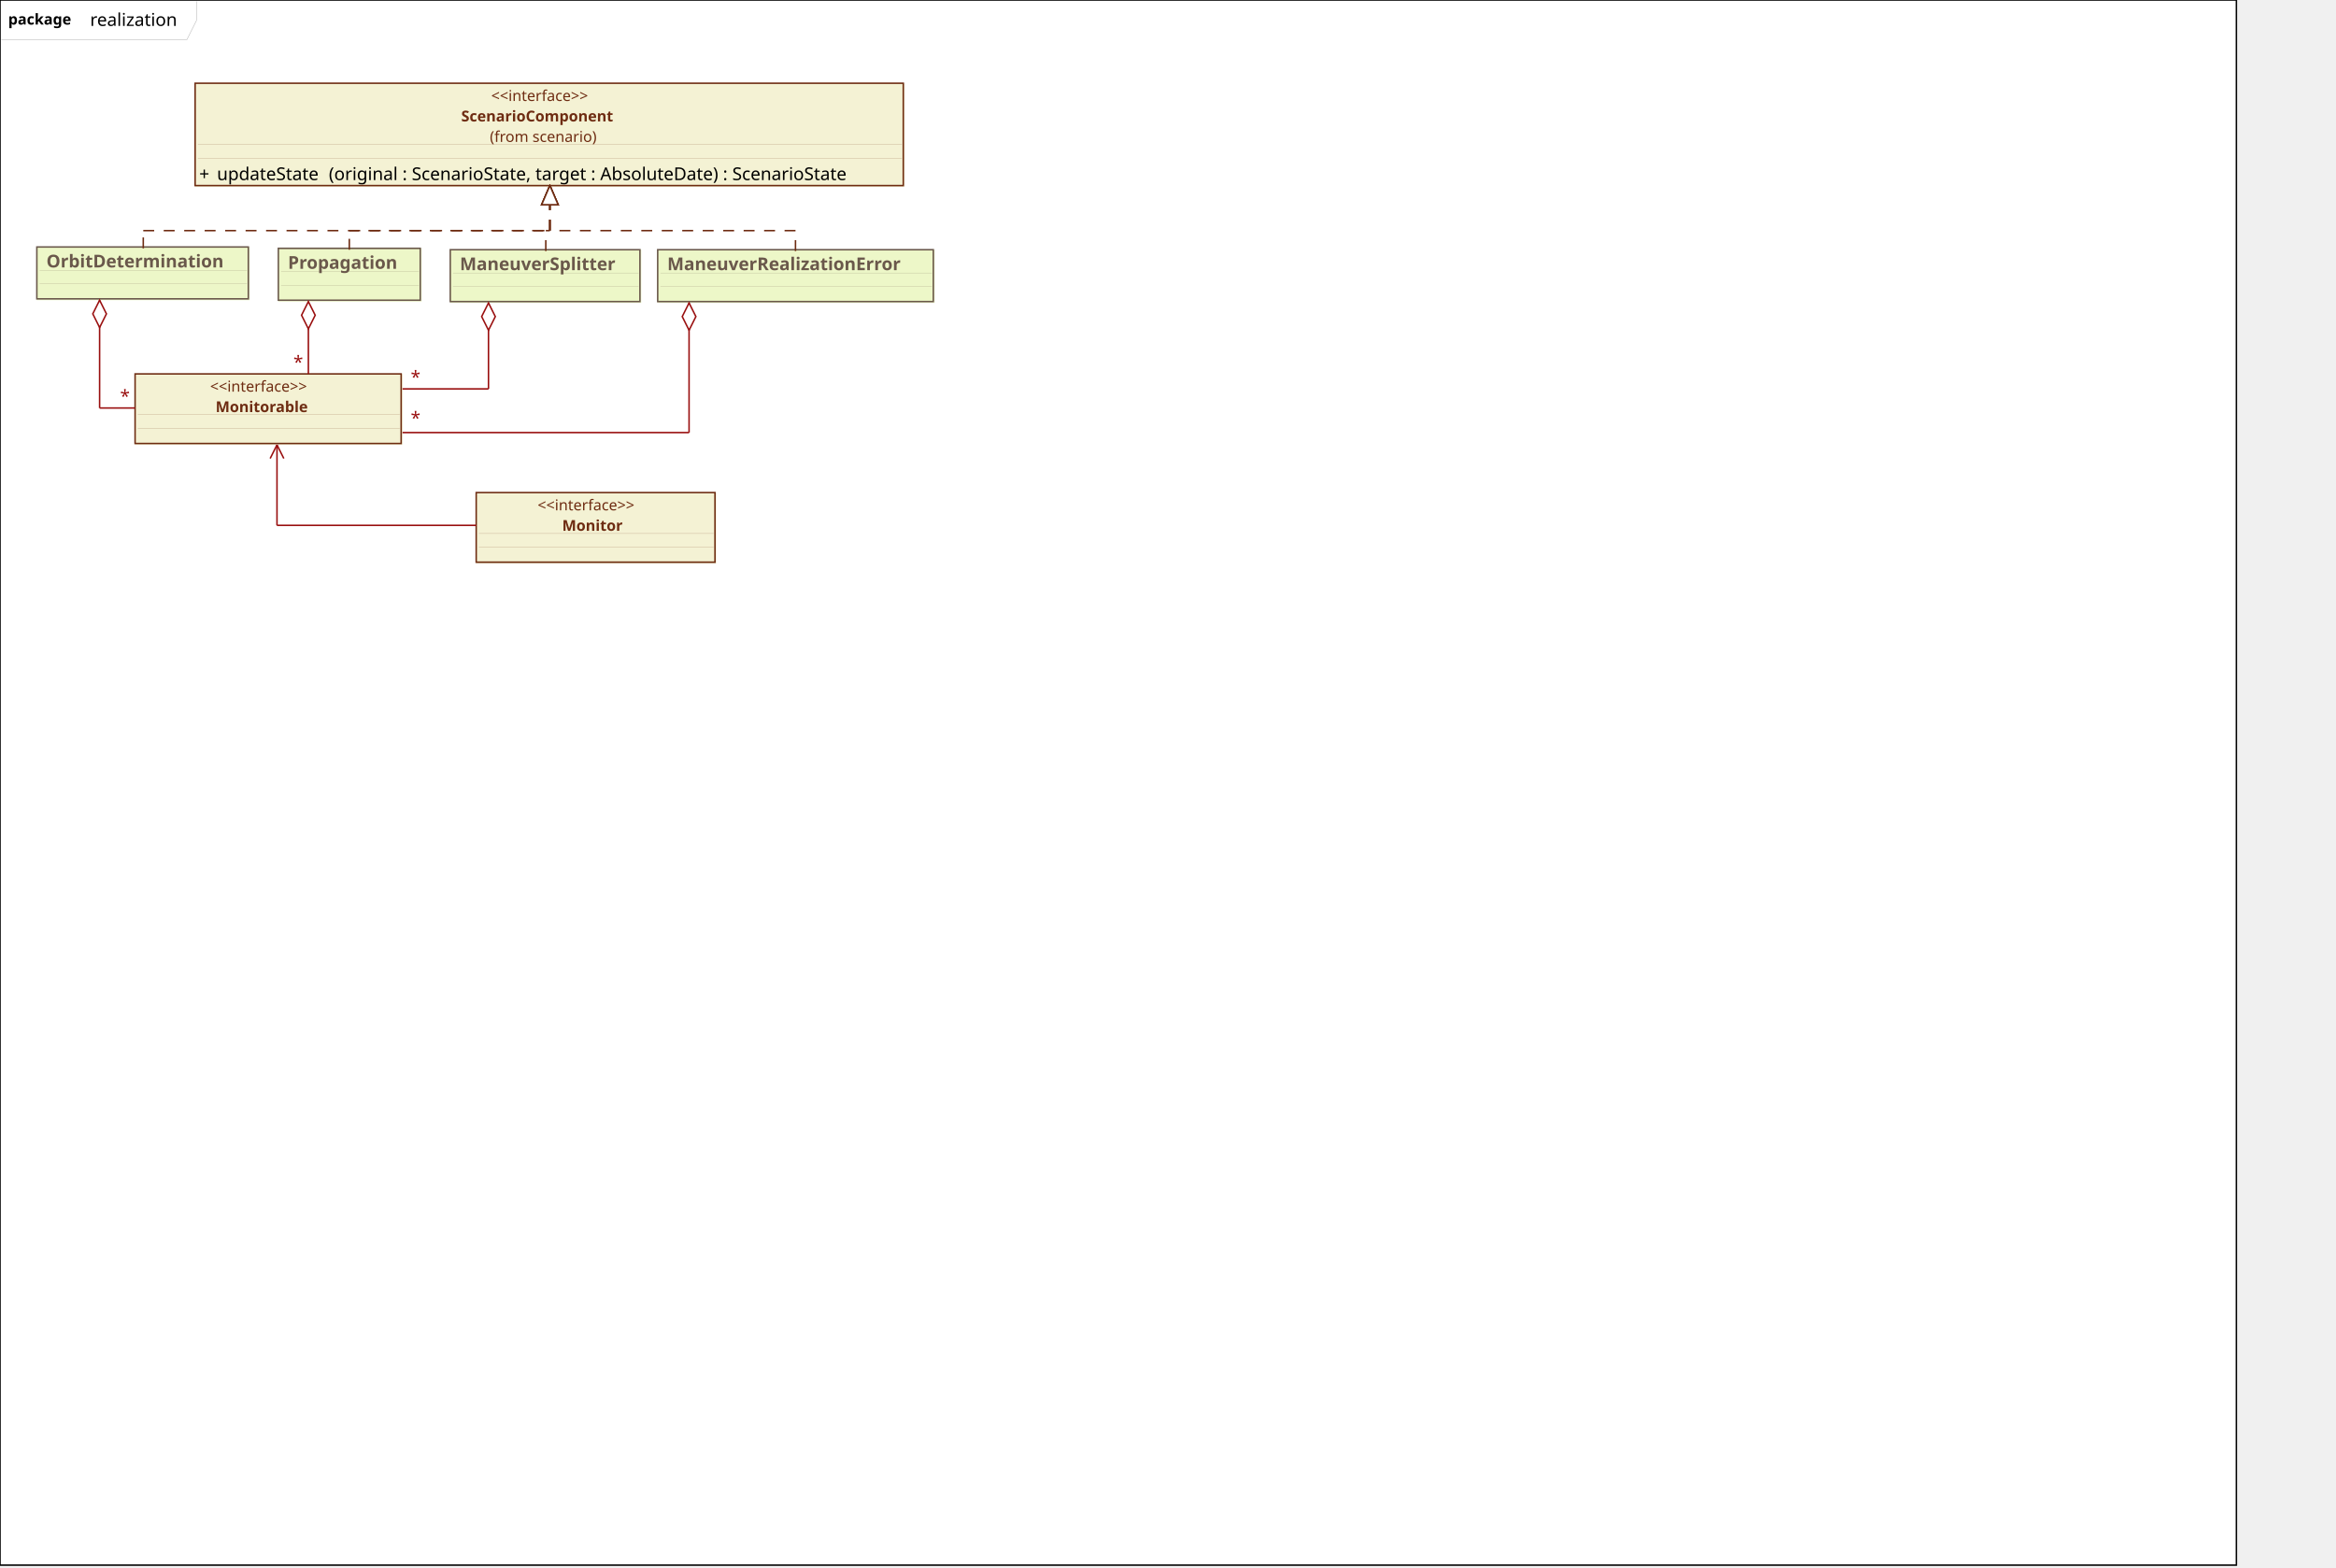
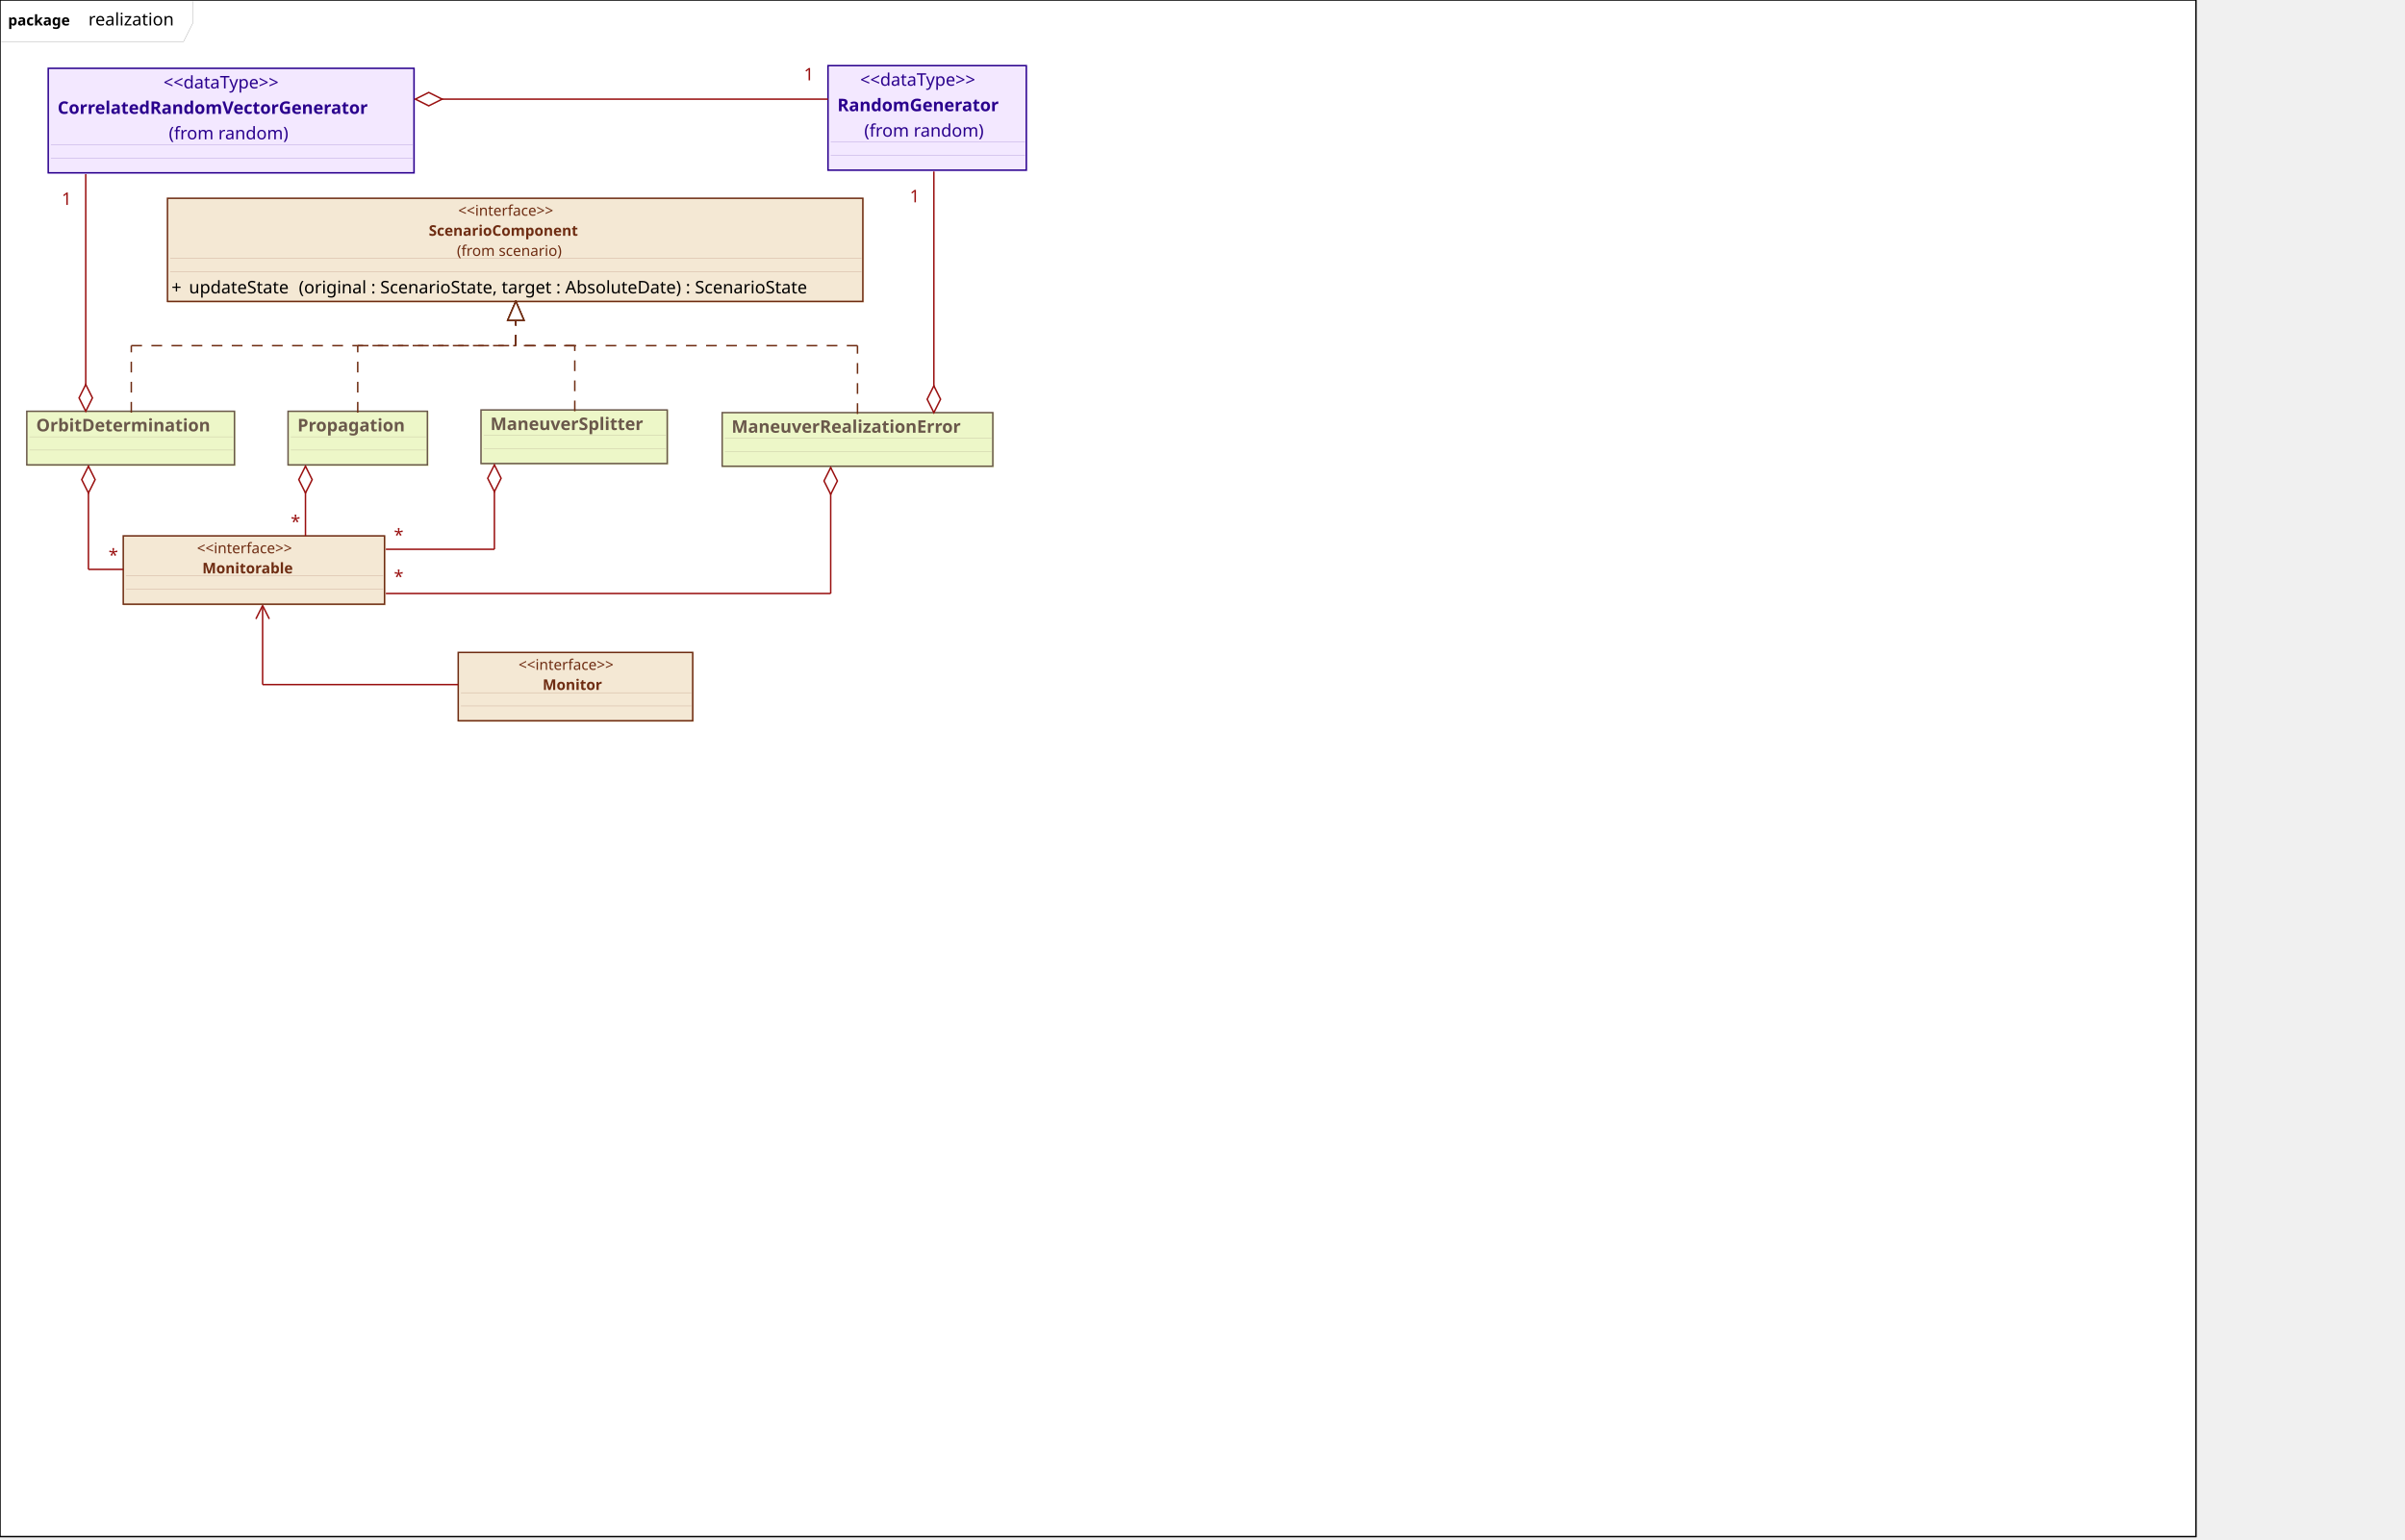
- <svg stroke-dasharray="none" shape-rendering="auto" font-family="'Dialog'" width="1712" text-rendering="auto" fill-opacity="1" color-interpolation="auto" color-rendering="auto" font-size="12" fill="black" stroke="black" image-rendering="auto" stroke-miterlimit="10" stroke-linecap="square" stroke-linejoin="miter" font-style="normal" height="1149" stroke-width="1" stroke-dashoffset="0" font-weight="normal" stroke-opacity="1">
+ <svg stroke-dasharray="none" shape-rendering="auto" font-family="'Dialog'" width="1795" text-rendering="auto" fill-opacity="1" color-interpolation="auto" color-rendering="auto" font-size="12" fill="black" stroke="black" image-rendering="auto" stroke-miterlimit="10" stroke-linecap="square" stroke-linejoin="miter" font-style="normal" height="1149" stroke-width="1" stroke-dashoffset="0" font-weight="normal" stroke-opacity="1">
  <defs id="genericDefs" />
  <g>
    <defs id="defs1">
      <clipPath clipPathUnits="userSpaceOnUse" id="clipPath1">
        <path d="M-1 -1 L1641 -1 L1641 1149 L-1 1149 L-1 -1 Z" />
      </clipPath>
      <clipPath clipPathUnits="userSpaceOnUse" id="clipPath2">
-         <path d="M5 6 L65 6 L65 21 L5 21 L5 6 Z" />
+         <path d="M5 7 L65 7 L65 22 L5 22 L5 7 Z" />
      </clipPath>
      <clipPath clipPathUnits="userSpaceOnUse" id="clipPath3">
-         <path d="M65 5 L133 5 L133 22 L65 22 L65 5 Z" />
+         <path d="M65 5 L133 5 L133 24 L65 24 L65 5 Z" />
      </clipPath>
      <clipPath clipPathUnits="userSpaceOnUse" id="clipPath4">
-         <path d="M26 180 L184 180 L184 221 L26 221 L26 180 Z" />
+         <path d="M19 306 L177 306 L177 349 L19 349 L19 306 Z" />
      </clipPath>
      <clipPath clipPathUnits="userSpaceOnUse" id="clipPath5">
-         <path d="M33 182 L177 182 L177 199 L33 199 L33 182 Z" />
+         <path d="M26 308 L170 308 L170 327 L26 327 L26 308 Z" />
      </clipPath>
      <clipPath clipPathUnits="userSpaceOnUse" id="clipPath6">
-         <path d="M28 197 L182 197 L182 209 L28 209 L28 197 Z" />
+         <path d="M21 325 L175 325 L175 337 L21 337 L21 325 Z" />
      </clipPath>
      <clipPath clipPathUnits="userSpaceOnUse" id="clipPath7">
-         <path d="M28 207 L182 207 L182 219 L28 219 L28 207 Z" />
+         <path d="M21 335 L175 335 L175 347 L21 347 L21 335 Z" />
      </clipPath>
      <clipPath clipPathUnits="userSpaceOnUse" id="clipPath8">
-         <path d="M203 181 L310 181 L310 222 L203 222 L203 181 Z" />
+         <path d="M214 306 L321 306 L321 349 L214 349 L214 306 Z" />
      </clipPath>
      <clipPath clipPathUnits="userSpaceOnUse" id="clipPath9">
-         <path d="M210 183 L303 183 L303 200 L210 200 L210 183 Z" />
+         <path d="M221 308 L314 308 L314 327 L221 327 L221 308 Z" />
      </clipPath>
      <clipPath clipPathUnits="userSpaceOnUse" id="clipPath10">
-         <path d="M205 198 L308 198 L308 210 L205 210 L205 198 Z" />
+         <path d="M216 325 L319 325 L319 337 L216 337 L216 325 Z" />
      </clipPath>
      <clipPath clipPathUnits="userSpaceOnUse" id="clipPath11">
-         <path d="M205 208 L308 208 L308 220 L205 220 L205 208 Z" />
+         <path d="M216 335 L319 335 L319 347 L216 347 L216 335 Z" />
      </clipPath>
      <clipPath clipPathUnits="userSpaceOnUse" id="clipPath12">
-         <path d="M142 60 L664 60 L664 138 L142 138 L142 60 Z" />
+         <path d="M124 147 L646 147 L646 227 L124 227 L124 147 Z" />
      </clipPath>
      <clipPath clipPathUnits="userSpaceOnUse" id="clipPath13">
-         <path d="M359 62 L447 62 L447 77 L359 77 L359 62 Z" />
+         <path d="M341 149 L429 149 L429 164 L341 164 L341 149 Z" />
      </clipPath>
      <clipPath clipPathUnits="userSpaceOnUse" id="clipPath14">
-         <path d="M337 77 L468 77 L468 92 L337 92 L337 77 Z" />
+         <path d="M319 164 L450 164 L450 179 L319 179 L319 164 Z" />
      </clipPath>
      <clipPath clipPathUnits="userSpaceOnUse" id="clipPath15">
-         <path d="M358 92 L448 92 L448 107 L358 107 L358 92 Z" />
+         <path d="M340 179 L430 179 L430 194 L340 194 L340 179 Z" />
      </clipPath>
      <clipPath clipPathUnits="userSpaceOnUse" id="clipPath16">
-         <path d="M144 105 L662 105 L662 117 L144 117 L144 105 Z" />
+         <path d="M126 192 L644 192 L644 204 L126 204 L126 192 Z" />
      </clipPath>
      <clipPath clipPathUnits="userSpaceOnUse" id="clipPath17">
-         <path d="M145 118 L158 118 L158 135 L145 135 L145 118 Z" />
+         <path d="M127 205 L140 205 L140 224 L127 224 L127 205 Z" />
      </clipPath>
      <clipPath clipPathUnits="userSpaceOnUse" id="clipPath18">
-         <path d="M158 118 L240 118 L240 135 L158 135 L158 118 Z" />
+         <path d="M140 205 L222 205 L222 224 L140 224 L140 205 Z" />
      </clipPath>
      <clipPath clipPathUnits="userSpaceOnUse" id="clipPath19">
-         <path d="M240 118 L650 118 L650 135 L240 135 L240 118 Z" />
+         <path d="M222 205 L632 205 L632 224 L222 224 L222 205 Z" />
      </clipPath>
      <clipPath clipPathUnits="userSpaceOnUse" id="clipPath20">
-         <path d="M144 115 L662 115 L662 136 L144 136 L144 115 Z" />
+         <path d="M126 202 L644 202 L644 225 L126 225 L126 202 Z" />
      </clipPath>
      <clipPath clipPathUnits="userSpaceOnUse" id="clipPath21">
-         <path d="M329 182 L471 182 L471 223 L329 223 L329 182 Z" />
+         <path d="M358 305 L500 305 L500 348 L358 348 L358 305 Z" />
      </clipPath>
      <clipPath clipPathUnits="userSpaceOnUse" id="clipPath22">
-         <path d="M336 184 L464 184 L464 201 L336 201 L336 184 Z" />
+         <path d="M365 307 L493 307 L493 326 L365 326 L365 307 Z" />
      </clipPath>
      <clipPath clipPathUnits="userSpaceOnUse" id="clipPath23">
-         <path d="M331 199 L469 199 L469 211 L331 211 L331 199 Z" />
+         <path d="M360 324 L498 324 L498 336 L360 336 L360 324 Z" />
      </clipPath>
      <clipPath clipPathUnits="userSpaceOnUse" id="clipPath24">
-         <path d="M331 209 L469 209 L469 221 L331 221 L331 209 Z" />
+         <path d="M360 334 L498 334 L498 346 L360 346 L360 334 Z" />
      </clipPath>
      <clipPath clipPathUnits="userSpaceOnUse" id="clipPath25">
-         <path d="M481 182 L686 182 L686 223 L481 223 L481 182 Z" />
+         <path d="M538 307 L743 307 L743 350 L538 350 L538 307 Z" />
      </clipPath>
      <clipPath clipPathUnits="userSpaceOnUse" id="clipPath26">
-         <path d="M488 184 L679 184 L679 201 L488 201 L488 184 Z" />
+         <path d="M545 309 L736 309 L736 328 L545 328 L545 309 Z" />
      </clipPath>
      <clipPath clipPathUnits="userSpaceOnUse" id="clipPath27">
-         <path d="M483 199 L684 199 L684 211 L483 211 L483 199 Z" />
+         <path d="M540 326 L741 326 L741 338 L540 338 L540 326 Z" />
      </clipPath>
      <clipPath clipPathUnits="userSpaceOnUse" id="clipPath28">
-         <path d="M483 209 L684 209 L684 221 L483 221 L483 209 Z" />
+         <path d="M540 336 L741 336 L741 348 L540 348 L540 336 Z" />
      </clipPath>
      <clipPath clipPathUnits="userSpaceOnUse" id="clipPath29">
-         <path d="M98 273 L296 273 L296 327 L98 327 L98 273 Z" />
+         <path d="M91 399 L289 399 L289 453 L91 453 L91 399 Z" />
      </clipPath>
      <clipPath clipPathUnits="userSpaceOnUse" id="clipPath30">
-         <path d="M153 275 L241 275 L241 290 L153 290 L153 275 Z" />
+         <path d="M146 401 L234 401 L234 416 L146 416 L146 401 Z" />
      </clipPath>
      <clipPath clipPathUnits="userSpaceOnUse" id="clipPath31">
-         <path d="M157 290 L236 290 L236 305 L157 305 L157 290 Z" />
+         <path d="M150 416 L229 416 L229 431 L150 431 L150 416 Z" />
      </clipPath>
      <clipPath clipPathUnits="userSpaceOnUse" id="clipPath32">
-         <path d="M100 303 L294 303 L294 315 L100 315 L100 303 Z" />
+         <path d="M93 429 L287 429 L287 441 L93 441 L93 429 Z" />
      </clipPath>
      <clipPath clipPathUnits="userSpaceOnUse" id="clipPath33">
-         <path d="M100 313 L294 313 L294 325 L100 325 L100 313 Z" />
+         <path d="M93 439 L287 439 L287 451 L93 451 L93 439 Z" />
      </clipPath>
      <clipPath clipPathUnits="userSpaceOnUse" id="clipPath34">
-         <path d="M348 360 L526 360 L526 414 L348 414 L348 360 Z" />
+         <path d="M341 486 L519 486 L519 540 L341 540 L341 486 Z" />
      </clipPath>
      <clipPath clipPathUnits="userSpaceOnUse" id="clipPath35">
-         <path d="M393 362 L481 362 L481 377 L393 377 L393 362 Z" />
+         <path d="M386 488 L474 488 L474 503 L386 503 L386 488 Z" />
      </clipPath>
      <clipPath clipPathUnits="userSpaceOnUse" id="clipPath36">
-         <path d="M411 377 L462 377 L462 392 L411 392 L411 377 Z" />
+         <path d="M404 503 L455 503 L455 518 L404 518 L404 503 Z" />
      </clipPath>
      <clipPath clipPathUnits="userSpaceOnUse" id="clipPath37">
-         <path d="M350 390 L524 390 L524 402 L350 402 L350 390 Z" />
+         <path d="M343 516 L517 516 L517 528 L343 528 L343 516 Z" />
      </clipPath>
      <clipPath clipPathUnits="userSpaceOnUse" id="clipPath38">
-         <path d="M350 400 L524 400 L524 412 L350 412 L350 400 Z" />
+         <path d="M343 526 L517 526 L517 538 L343 538 L343 526 Z" />
      </clipPath>
      <clipPath clipPathUnits="userSpaceOnUse" id="clipPath39">
-         <path d="M91 122 L424 122 L424 197 L91 197 L91 122 Z" />
+         <path d="M617 48 L768 48 L768 129 L617 129 L617 48 Z" />
      </clipPath>
      <clipPath clipPathUnits="userSpaceOnUse" id="clipPath40">
-         <path d="M396 135 L411 135 L411 152 L396 152 L396 135 Z" />
+         <path d="M641 50 L744 50 L744 69 L641 69 L641 50 Z" />
      </clipPath>
      <clipPath clipPathUnits="userSpaceOnUse" id="clipPath41">
-         <path d="M-1 206 L229 206 L229 335 L-1 335 L-1 206 Z" />
+         <path d="M624 69 L761 69 L761 88 L624 88 L624 69 Z" />
      </clipPath>
      <clipPath clipPathUnits="userSpaceOnUse" id="clipPath42">
-         <path d="M87 281 L96 281 L96 298 L87 298 L87 281 Z" />
+         <path d="M644 88 L740 88 L740 107 L644 107 L644 88 Z" />
      </clipPath>
      <clipPath clipPathUnits="userSpaceOnUse" id="clipPath43">
-         <path d="M67 219 L80 219 L80 242 L67 242 L67 219 Z" />
+         <path d="M619 105 L766 105 L766 117 L619 117 L619 105 Z" />
      </clipPath>
      <clipPath clipPathUnits="userSpaceOnUse" id="clipPath44">
-         <path d="M242 122 L424 122 L424 198 L242 198 L242 122 Z" />
+         <path d="M619 115 L766 115 L766 127 L619 127 L619 115 Z" />
      </clipPath>
      <clipPath clipPathUnits="userSpaceOnUse" id="clipPath45">
-         <path d="M102 207 L351 207 L351 292 L102 292 L102 207 Z" />
+         <path d="M35 50 L311 50 L311 131 L35 131 L35 50 Z" />
      </clipPath>
      <clipPath clipPathUnits="userSpaceOnUse" id="clipPath46">
-         <path d="M214 256 L223 256 L223 273 L214 273 L214 256 Z" />
+         <path d="M121 52 L224 52 L224 71 L121 71 L121 52 Z" />
      </clipPath>
      <clipPath clipPathUnits="userSpaceOnUse" id="clipPath47">
-         <path d="M220 220 L233 220 L233 243 L220 243 L220 220 Z" />
+         <path d="M42 71 L304 71 L304 90 L42 90 L42 71 Z" />
      </clipPath>
      <clipPath clipPathUnits="userSpaceOnUse" id="clipPath48">
-         <path d="M383 122 L424 122 L424 199 L383 199 L383 122 Z" />
+         <path d="M125 90 L221 90 L221 109 L125 109 L125 90 Z" />
      </clipPath>
      <clipPath clipPathUnits="userSpaceOnUse" id="clipPath49">
-         <path d="M383 122 L598 122 L598 199 L383 199 L383 122 Z" />
+         <path d="M37 107 L309 107 L309 119 L37 119 L37 107 Z" />
      </clipPath>
      <clipPath clipPathUnits="userSpaceOnUse" id="clipPath50">
-         <path d="M218 208 L504 208 L504 343 L218 343 L218 208 Z" />
+         <path d="M37 117 L309 117 L309 129 L37 129 L37 117 Z" />
      </clipPath>
      <clipPath clipPathUnits="userSpaceOnUse" id="clipPath51">
-         <path d="M300 267 L309 267 L309 284 L300 284 L300 267 Z" />
+         <path d="M84 211 L406 211 L406 323 L84 323 L84 211 Z" />
      </clipPath>
      <clipPath clipPathUnits="userSpaceOnUse" id="clipPath52">
-         <path d="M352 221 L365 221 L365 244 L352 244 L352 221 Z" />
+         <path d="M378 224 L393 224 L393 241 L378 241 L378 224 Z" />
      </clipPath>
      <clipPath clipPathUnits="userSpaceOnUse" id="clipPath53">
-         <path d="M281 208 L704 208 L704 375 L281 375 L281 208 Z" />
+         <path d="M-1 334 L222 334 L222 464 L-1 464 L-1 334 Z" />
      </clipPath>
      <clipPath clipPathUnits="userSpaceOnUse" id="clipPath54">
-         <path d="M300 297 L309 297 L309 314 L300 314 L300 297 Z" />
+         <path d="M80 405 L89 405 L89 424 L80 424 L80 405 Z" />
      </clipPath>
      <clipPath clipPathUnits="userSpaceOnUse" id="clipPath55">
-         <path d="M499 221 L512 221 L512 244 L499 244 L499 221 Z" />
+         <path d="M60 347 L73 347 L73 370 L60 370 L60 347 Z" />
      </clipPath>
      <clipPath clipPathUnits="userSpaceOnUse" id="clipPath56">
-         <path d="M92 312 L364 312 L364 424 L92 424 L92 312 Z" />
+         <path d="M253 211 L406 211 L406 323 L253 323 L253 211 Z" />
      </clipPath>
      <clipPath clipPathUnits="userSpaceOnUse" id="clipPath57">
-         <path d="M197 325 L210 325 L210 338 L197 338 L197 325 Z" />
+         <path d="M104 334 L353 334 L353 420 L104 420 L104 334 Z" />
+       </clipPath>
+       <clipPath clipPathUnits="userSpaceOnUse" id="clipPath58">
+         <path d="M216 380 L225 380 L225 399 L216 399 L216 380 Z" />
+       </clipPath>
+       <clipPath clipPathUnits="userSpaceOnUse" id="clipPath59">
+         <path d="M222 347 L235 347 L235 370 L222 370 L222 347 Z" />
+       </clipPath>
+       <clipPath clipPathUnits="userSpaceOnUse" id="clipPath60">
+         <path d="M365 211 L444 211 L444 322 L365 322 L365 211 Z" />
+       </clipPath>
+       <clipPath clipPathUnits="userSpaceOnUse" id="clipPath61">
+         <path d="M365 211 L655 211 L655 324 L365 324 L365 211 Z" />
+       </clipPath>
+       <clipPath clipPathUnits="userSpaceOnUse" id="clipPath62">
+         <path d="M229 333 L515 333 L515 472 L229 472 L229 333 Z" />
+       </clipPath>
+       <clipPath clipPathUnits="userSpaceOnUse" id="clipPath63">
+         <path d="M293 390 L302 390 L302 409 L293 409 L293 390 Z" />
+       </clipPath>
+       <clipPath clipPathUnits="userSpaceOnUse" id="clipPath64">
+         <path d="M363 346 L376 346 L376 369 L363 369 L363 346 Z" />
+       </clipPath>
+       <clipPath clipPathUnits="userSpaceOnUse" id="clipPath65">
+         <path d="M274 335 L819 335 L819 505 L274 505 L274 335 Z" />
+       </clipPath>
+       <clipPath clipPathUnits="userSpaceOnUse" id="clipPath66">
+         <path d="M293 421 L302 421 L302 440 L293 440 L293 421 Z" />
+       </clipPath>
+       <clipPath clipPathUnits="userSpaceOnUse" id="clipPath67">
+         <path d="M614 348 L627 348 L627 371 L614 371 L614 348 Z" />
+       </clipPath>
+       <clipPath clipPathUnits="userSpaceOnUse" id="clipPath68">
+         <path d="M85 438 L357 438 L357 552 L85 552 L85 438 Z" />
+       </clipPath>
+       <clipPath clipPathUnits="userSpaceOnUse" id="clipPath69">
+         <path d="M190 451 L203 451 L203 464 L190 464 L190 451 Z" />
+       </clipPath>
+       <clipPath clipPathUnits="userSpaceOnUse" id="clipPath70">
+         <path d="M-1 116 L323 116 L323 322 L-1 322 L-1 116 Z" />
+       </clipPath>
+       <clipPath clipPathUnits="userSpaceOnUse" id="clipPath71">
+         <path d="M45 139 L55 139 L55 158 L45 158 L45 139 Z" />
+       </clipPath>
+       <clipPath clipPathUnits="userSpaceOnUse" id="clipPath72">
+         <path d="M58 286 L71 286 L71 309 L58 309 L58 286 Z" />
+       </clipPath>
+       <clipPath clipPathUnits="userSpaceOnUse" id="clipPath73">
+         <path d="M247 33 L681 33 L681 115 L247 115 L247 33 Z" />
+       </clipPath>
+       <clipPath clipPathUnits="userSpaceOnUse" id="clipPath74">
+         <path d="M599 46 L609 46 L609 65 L599 65 L599 46 Z" />
+       </clipPath>
+       <clipPath clipPathUnits="userSpaceOnUse" id="clipPath75">
+         <path d="M309 68 L332 68 L332 81 L309 81 L309 68 Z" />
+       </clipPath>
+       <clipPath clipPathUnits="userSpaceOnUse" id="clipPath76">
+         <path d="M510 114 L896 114 L896 323 L510 323 L510 114 Z" />
+       </clipPath>
+       <clipPath clipPathUnits="userSpaceOnUse" id="clipPath77">
+         <path d="M678 137 L688 137 L688 156 L678 156 L678 137 Z" />
+       </clipPath>
+       <clipPath clipPathUnits="userSpaceOnUse" id="clipPath78">
+         <path d="M691 287 L704 287 L704 310 L691 310 L691 287 Z" />
      </clipPath>
    </defs>
    <g font-size="11" fill="white" stroke-linejoin="round" stroke="white" stroke-width="0" stroke-miterlimit="0">
      <rect x="0" y="0" clip-path="url(#clipPath1)" width="1640" height="1148" stroke="none" />
    </g>
    <g stroke-width="0.1" font-size="11" stroke-linecap="butt">
-       <line clip-path="url(#clipPath1)" fill="none" x1="1" x2="137" y1="29" y2="29" />
-       <line clip-path="url(#clipPath1)" fill="none" x1="137" x2="144" y1="29" y2="15" />
-       <line clip-path="url(#clipPath1)" fill="none" x1="144" x2="144" y1="15" y2="1" />
-       <text x="6" y="18" clip-path="url(#clipPath2)" stroke="none" font-weight="bold" xml:space="preserve">package </text>
+       <line clip-path="url(#clipPath1)" fill="none" x1="1" x2="137" y1="31" y2="31" />
+       <line clip-path="url(#clipPath1)" fill="none" x1="137" x2="144" y1="31" y2="17" />
+       <line clip-path="url(#clipPath1)" fill="none" x1="144" x2="144" y1="17" y2="1" />
+       <text x="6" y="19" clip-path="url(#clipPath2)" stroke="none" font-weight="bold" xml:space="preserve">package </text>
      <text font-size="13" x="66" y="19" clip-path="url(#clipPath3)" stroke="none" xml:space="preserve">realization</text>
-       <rect x="27" y="181" clip-path="url(#clipPath4)" fill="rgb(237,247,200)" width="156" height="39" stroke="none" />
+       <rect x="20" y="307" clip-path="url(#clipPath4)" fill="rgb(237,247,200)" width="156" height="41" stroke="none" />
    </g>
    <g font-size="13" stroke-linecap="butt" fill="rgb(106,88,75)" stroke="rgb(106,88,75)" font-weight="bold" stroke-width="0.1">
-       <text xml:space="preserve" x="34" y="196" clip-path="url(#clipPath5)" stroke="none">OrbitDetermination</text>
-       <line clip-path="url(#clipPath6)" fill="none" x1="29" x2="181" y1="198" y2="198" />
-       <line clip-path="url(#clipPath7)" fill="none" x1="29" x2="181" y1="208" y2="208" />
-       <rect x="27" y="181" clip-path="url(#clipPath4)" fill="none" width="155" height="38" stroke-width="1.1" />
+       <text xml:space="preserve" x="27" y="322" clip-path="url(#clipPath5)" stroke="none">OrbitDetermination</text>
+       <line clip-path="url(#clipPath6)" fill="none" x1="22" x2="174" y1="326" y2="326" />
+       <line clip-path="url(#clipPath7)" fill="none" x1="22" x2="174" y1="336" y2="336" />
+       <rect x="20" y="307" clip-path="url(#clipPath4)" fill="none" width="155" height="40" stroke-width="1.1" />
    </g>
    <g fill="rgb(237,247,200)" stroke-width="1.1" font-size="11" stroke-linecap="butt" stroke="rgb(237,247,200)">
-       <rect x="204" y="182" clip-path="url(#clipPath8)" width="105" height="39" stroke="none" />
+       <rect x="215" y="307" clip-path="url(#clipPath8)" width="105" height="41" stroke="none" />
    </g>
    <g font-size="13" stroke-linecap="butt" fill="rgb(106,88,75)" stroke="rgb(106,88,75)" font-weight="bold" stroke-width="1.1">
-       <text xml:space="preserve" x="211" y="197" clip-path="url(#clipPath9)" stroke="none">Propagation</text>
-       <line clip-path="url(#clipPath10)" fill="none" x1="206" x2="307" y1="199" y2="199" stroke-width="0.1" />
-       <line clip-path="url(#clipPath11)" fill="none" x1="206" x2="307" y1="209" y2="209" stroke-width="0.1" />
-       <rect x="204" y="182" clip-path="url(#clipPath8)" fill="none" width="104" height="38" />
-     </g>
-     <g fill="rgb(244,242,212)" stroke-width="1.1" font-size="11" stroke-linecap="butt" stroke="rgb(244,242,212)">
-       <rect x="143" y="61" clip-path="url(#clipPath12)" width="520" height="76" stroke="none" />
-       <text x="360" y="74" clip-path="url(#clipPath13)" fill="rgb(110,44,18)" stroke="none" xml:space="preserve">&lt;&lt;interface&gt;&gt;</text>
-       <text x="338" y="89" clip-path="url(#clipPath14)" fill="rgb(110,44,18)" stroke="none" font-weight="bold" xml:space="preserve">ScenarioComponent</text>
-       <text x="359" y="104" clip-path="url(#clipPath15)" fill="rgb(110,44,18)" stroke="none" xml:space="preserve">(from scenario)</text>
-       <line clip-path="url(#clipPath16)" fill="none" x1="145" x2="661" y1="106" y2="106" stroke="rgb(110,44,18)" stroke-width="0.1" />
+       <text xml:space="preserve" x="222" y="322" clip-path="url(#clipPath9)" stroke="none">Propagation</text>
+       <line clip-path="url(#clipPath10)" fill="none" x1="217" x2="318" y1="326" y2="326" stroke-width="0.1" />
+       <line clip-path="url(#clipPath11)" fill="none" x1="217" x2="318" y1="336" y2="336" stroke-width="0.1" />
+       <rect x="215" y="307" clip-path="url(#clipPath8)" fill="none" width="104" height="40" />
+     </g>
+     <g fill="rgb(244,232,212)" stroke-width="1.1" font-size="11" stroke-linecap="butt" stroke="rgb(244,232,212)">
+       <rect x="125" y="148" clip-path="url(#clipPath12)" width="520" height="78" stroke="none" />
+       <text x="342" y="161" clip-path="url(#clipPath13)" fill="rgb(110,44,18)" stroke="none" xml:space="preserve">&lt;&lt;interface&gt;&gt;</text>
+       <text x="320" y="176" clip-path="url(#clipPath14)" fill="rgb(110,44,18)" stroke="none" font-weight="bold" xml:space="preserve">ScenarioComponent</text>
+       <text x="341" y="191" clip-path="url(#clipPath15)" fill="rgb(110,44,18)" stroke="none" xml:space="preserve">(from scenario)</text>
+       <line clip-path="url(#clipPath16)" fill="none" x1="127" x2="643" y1="193" y2="193" stroke="rgb(110,44,18)" stroke-width="0.1" />
    </g>
    <g stroke-width="0.1" font-size="13" stroke-linecap="butt">
-       <text xml:space="preserve" x="146" y="132" clip-path="url(#clipPath17)" stroke="none">+</text>
-       <text xml:space="preserve" x="159" y="132" clip-path="url(#clipPath18)" stroke="none">updateState</text>
-       <text xml:space="preserve" x="241" y="132" clip-path="url(#clipPath19)" stroke="none">(original : ScenarioState, target : AbsoluteDate) : ScenarioState</text>
-       <line clip-path="url(#clipPath20)" fill="none" x1="145" x2="661" y1="116" y2="116" stroke="rgb(110,44,18)" />
+       <text xml:space="preserve" x="128" y="219" clip-path="url(#clipPath17)" stroke="none">+</text>
+       <text xml:space="preserve" x="141" y="219" clip-path="url(#clipPath18)" stroke="none">updateState</text>
+       <text xml:space="preserve" x="223" y="219" clip-path="url(#clipPath19)" stroke="none">(original : ScenarioState, target : AbsoluteDate) : ScenarioState</text>
+       <line clip-path="url(#clipPath20)" fill="none" x1="127" x2="643" y1="203" y2="203" stroke="rgb(110,44,18)" />
    </g>
    <g fill="rgb(110,44,18)" stroke-width="1.1" font-size="11" stroke-linecap="butt" stroke="rgb(110,44,18)">
-       <rect x="143" y="61" clip-path="url(#clipPath12)" fill="none" width="519" height="75" />
-       <rect x="330" y="183" clip-path="url(#clipPath21)" fill="rgb(237,247,200)" width="140" height="39" stroke="none" />
+       <rect x="125" y="148" clip-path="url(#clipPath12)" fill="none" width="519" height="77" />
+       <rect x="359" y="306" clip-path="url(#clipPath21)" fill="rgb(237,247,200)" width="140" height="41" stroke="none" />
    </g>
    <g font-size="13" stroke-linecap="butt" fill="rgb(106,88,75)" stroke="rgb(106,88,75)" font-weight="bold" stroke-width="1.1">
-       <text xml:space="preserve" x="337" y="198" clip-path="url(#clipPath22)" stroke="none">ManeuverSplitter</text>
-       <line clip-path="url(#clipPath23)" fill="none" x1="332" x2="468" y1="200" y2="200" stroke-width="0.1" />
-       <line clip-path="url(#clipPath24)" fill="none" x1="332" x2="468" y1="210" y2="210" stroke-width="0.1" />
-       <rect x="330" y="183" clip-path="url(#clipPath21)" fill="none" width="139" height="38" />
+       <text xml:space="preserve" x="366" y="321" clip-path="url(#clipPath22)" stroke="none">ManeuverSplitter</text>
+       <line clip-path="url(#clipPath23)" fill="none" x1="361" x2="497" y1="325" y2="325" stroke-width="0.1" />
+       <line clip-path="url(#clipPath24)" fill="none" x1="361" x2="497" y1="335" y2="335" stroke-width="0.1" />
+       <rect x="359" y="306" clip-path="url(#clipPath21)" fill="none" width="139" height="40" />
    </g>
    <g fill="rgb(237,247,200)" stroke-width="1.1" font-size="11" stroke-linecap="butt" stroke="rgb(237,247,200)">
-       <rect x="482" y="183" clip-path="url(#clipPath25)" width="203" height="39" stroke="none" />
+       <rect x="539" y="308" clip-path="url(#clipPath25)" width="203" height="41" stroke="none" />
    </g>
    <g font-size="13" stroke-linecap="butt" fill="rgb(106,88,75)" stroke="rgb(106,88,75)" font-weight="bold" stroke-width="1.1">
-       <text xml:space="preserve" x="489" y="198" clip-path="url(#clipPath26)" stroke="none">ManeuverRealizationError</text>
-       <line clip-path="url(#clipPath27)" fill="none" x1="484" x2="683" y1="200" y2="200" stroke-width="0.1" />
-       <line clip-path="url(#clipPath28)" fill="none" x1="484" x2="683" y1="210" y2="210" stroke-width="0.1" />
-       <rect x="482" y="183" clip-path="url(#clipPath25)" fill="none" width="202" height="38" />
-     </g>
-     <g fill="rgb(244,242,212)" stroke-width="1.1" font-size="11" stroke-linecap="butt" stroke="rgb(244,242,212)">
-       <rect x="99" y="274" clip-path="url(#clipPath29)" width="196" height="52" stroke="none" />
-       <text x="154" y="287" clip-path="url(#clipPath30)" fill="rgb(110,44,18)" stroke="none" xml:space="preserve">&lt;&lt;interface&gt;&gt;</text>
-       <text x="158" y="302" clip-path="url(#clipPath31)" fill="rgb(110,44,18)" stroke="none" font-weight="bold" xml:space="preserve">Monitorable</text>
-       <line clip-path="url(#clipPath32)" fill="none" x1="101" x2="293" y1="304" y2="304" stroke="rgb(110,44,18)" stroke-width="0.1" />
-       <line clip-path="url(#clipPath33)" fill="none" x1="101" x2="293" y1="314" y2="314" stroke="rgb(110,44,18)" stroke-width="0.1" />
-       <rect x="99" y="274" clip-path="url(#clipPath29)" fill="none" width="195" height="51" stroke="rgb(110,44,18)" />
-       <rect x="349" y="361" clip-path="url(#clipPath34)" width="176" height="52" stroke="none" />
-       <text x="394" y="374" clip-path="url(#clipPath35)" fill="rgb(110,44,18)" stroke="none" xml:space="preserve">&lt;&lt;interface&gt;&gt;</text>
-       <text x="412" y="389" clip-path="url(#clipPath36)" fill="rgb(110,44,18)" stroke="none" font-weight="bold" xml:space="preserve">Monitor</text>
-       <line clip-path="url(#clipPath37)" fill="none" x1="351" x2="523" y1="391" y2="391" stroke="rgb(110,44,18)" stroke-width="0.1" />
-       <line clip-path="url(#clipPath38)" fill="none" x1="351" x2="523" y1="401" y2="401" stroke="rgb(110,44,18)" stroke-width="0.1" />
-       <rect x="349" y="361" clip-path="url(#clipPath34)" fill="none" width="175" height="51" stroke="rgb(110,44,18)" />
-       <rect x="0" y="0" clip-path="url(#clipPath1)" fill="none" width="1639" height="1147" stroke="black" />
-       <line clip-path="url(#clipPath39)" fill="none" x1="105" x2="105" y1="182" y2="169" stroke-dasharray="8,7" stroke="rgb(110,44,18)" />
-       <line clip-path="url(#clipPath39)" fill="none" x1="105" x2="403" y1="169" y2="169" stroke-dasharray="8,7" stroke="rgb(110,44,18)" />
-       <line clip-path="url(#clipPath39)" fill="none" x1="403" x2="403" y1="169" y2="136" stroke-dasharray="8,7" stroke="rgb(110,44,18)" />
-       <polygon fill="white" stroke-dasharray="8,7" clip-path="url(#clipPath40)" points=" 403 136 409 150 397 150" stroke="none" />
-       <polygon fill="none" clip-path="url(#clipPath40)" points=" 403 136 409 150 397 150" stroke="rgb(110,44,18)" />
-       <line clip-path="url(#clipPath41)" fill="none" x1="73" x2="73" y1="220" y2="299" stroke="rgb(153,15,15)" />
-       <line clip-path="url(#clipPath41)" fill="none" x1="73" x2="99" y1="299" y2="299" stroke="rgb(153,15,15)" />
-       <text font-size="13" x="88" y="295" clip-path="url(#clipPath42)" fill="rgb(153,15,15)" stroke="none" xml:space="preserve">*</text>
-       <polygon fill="white" clip-path="url(#clipPath43)" points=" 73 220 78 230 73 240 68 230" stroke="none" />
-       <polygon fill="none" clip-path="url(#clipPath43)" points=" 73 220 78 230 73 240 68 230" stroke="rgb(153,15,15)" />
-       <line clip-path="url(#clipPath44)" fill="none" x1="256" x2="256" y1="183" y2="169" stroke-dasharray="8,7" stroke="rgb(110,44,18)" />
-       <line clip-path="url(#clipPath44)" fill="none" x1="256" x2="403" y1="169" y2="169" stroke-dasharray="8,7" stroke="rgb(110,44,18)" />
-       <line clip-path="url(#clipPath44)" fill="none" x1="403" x2="403" y1="169" y2="136" stroke-dasharray="8,7" stroke="rgb(110,44,18)" />
-       <polygon fill="white" stroke-dasharray="8,7" clip-path="url(#clipPath40)" points=" 403 136 409 150 397 150" stroke="none" />
-       <polygon fill="none" clip-path="url(#clipPath40)" points=" 403 136 409 150 397 150" stroke="rgb(110,44,18)" />
-       <line clip-path="url(#clipPath45)" fill="none" x1="226" x2="226" y1="221" y2="274" stroke="rgb(153,15,15)" />
-       <text font-size="13" x="215" y="270" clip-path="url(#clipPath46)" fill="rgb(153,15,15)" stroke="none" xml:space="preserve">*</text>
-       <polygon fill="white" clip-path="url(#clipPath47)" points=" 226 221 231 231 226 241 221 231" stroke="none" />
-       <polygon fill="none" clip-path="url(#clipPath47)" points=" 226 221 231 231 226 241 221 231" stroke="rgb(153,15,15)" />
-       <line clip-path="url(#clipPath48)" fill="none" x1="400" x2="400" y1="184" y2="169" stroke-dasharray="8,7" stroke="rgb(110,44,18)" />
-       <line clip-path="url(#clipPath48)" fill="none" x1="400" x2="403" y1="169" y2="169" stroke-dasharray="8,7" stroke="rgb(110,44,18)" />
-       <line clip-path="url(#clipPath48)" fill="none" x1="403" x2="403" y1="169" y2="136" stroke-dasharray="8,7" stroke="rgb(110,44,18)" />
-       <polygon fill="white" stroke-dasharray="8,7" clip-path="url(#clipPath40)" points=" 403 136 409 150 397 150" stroke="none" />
-       <polygon fill="none" clip-path="url(#clipPath40)" points=" 403 136 409 150 397 150" stroke="rgb(110,44,18)" />
-       <line clip-path="url(#clipPath49)" fill="none" x1="583" x2="583" y1="184" y2="169" stroke-dasharray="8,7" stroke="rgb(110,44,18)" />
-       <line clip-path="url(#clipPath49)" fill="none" x1="583" x2="403" y1="169" y2="169" stroke-dasharray="8,7" stroke="rgb(110,44,18)" />
-       <line clip-path="url(#clipPath49)" fill="none" x1="403" x2="403" y1="169" y2="136" stroke-dasharray="8,7" stroke="rgb(110,44,18)" />
-       <polygon fill="white" stroke-dasharray="8,7" clip-path="url(#clipPath40)" points=" 403 136 409 150 397 150" stroke="none" />
-       <polygon fill="none" clip-path="url(#clipPath40)" points=" 403 136 409 150 397 150" stroke="rgb(110,44,18)" />
-       <line clip-path="url(#clipPath50)" fill="none" x1="358" x2="358" y1="222" y2="285" stroke="rgb(153,15,15)" />
-       <line clip-path="url(#clipPath50)" fill="none" x1="358" x2="295" y1="285" y2="285" stroke="rgb(153,15,15)" />
-       <text font-size="13" x="301" y="281" clip-path="url(#clipPath51)" fill="rgb(153,15,15)" stroke="none" xml:space="preserve">*</text>
-       <polygon fill="white" clip-path="url(#clipPath52)" points=" 358 222 363 232 358 242 353 232" stroke="none" />
-       <polygon fill="none" clip-path="url(#clipPath52)" points=" 358 222 363 232 358 242 353 232" stroke="rgb(153,15,15)" />
-       <line clip-path="url(#clipPath53)" fill="none" x1="505" x2="505" y1="222" y2="317" stroke="rgb(153,15,15)" />
-       <line clip-path="url(#clipPath53)" fill="none" x1="505" x2="295" y1="317" y2="317" stroke="rgb(153,15,15)" />
-       <text font-size="13" x="301" y="311" clip-path="url(#clipPath54)" fill="rgb(153,15,15)" stroke="none" xml:space="preserve">*</text>
-       <polygon fill="white" clip-path="url(#clipPath55)" points=" 505 222 510 232 505 242 500 232" stroke="none" />
-       <polygon fill="none" clip-path="url(#clipPath55)" points=" 505 222 510 232 505 242 500 232" stroke="rgb(153,15,15)" />
-       <line clip-path="url(#clipPath56)" fill="none" x1="349" x2="203" y1="385" y2="385" stroke="rgb(153,15,15)" />
-       <line clip-path="url(#clipPath56)" fill="none" x1="203" x2="203" y1="385" y2="326" stroke="rgb(153,15,15)" />
-       <line clip-path="url(#clipPath57)" fill="none" x1="208" x2="203" y1="336" y2="326" stroke="rgb(153,15,15)" />
-       <line clip-path="url(#clipPath57)" fill="none" x1="203" x2="198" y1="326" y2="336" stroke="rgb(153,15,15)" />
+       <text xml:space="preserve" x="546" y="323" clip-path="url(#clipPath26)" stroke="none">ManeuverRealizationError</text>
+       <line clip-path="url(#clipPath27)" fill="none" x1="541" x2="740" y1="327" y2="327" stroke-width="0.1" />
+       <line clip-path="url(#clipPath28)" fill="none" x1="541" x2="740" y1="337" y2="337" stroke-width="0.1" />
+       <rect x="539" y="308" clip-path="url(#clipPath25)" fill="none" width="202" height="40" />
+     </g>
+     <g fill="rgb(244,232,212)" stroke-width="1.1" font-size="11" stroke-linecap="butt" stroke="rgb(244,232,212)">
+       <rect x="92" y="400" clip-path="url(#clipPath29)" width="196" height="52" stroke="none" />
+       <text x="147" y="413" clip-path="url(#clipPath30)" fill="rgb(110,44,18)" stroke="none" xml:space="preserve">&lt;&lt;interface&gt;&gt;</text>
+       <text x="151" y="428" clip-path="url(#clipPath31)" fill="rgb(110,44,18)" stroke="none" font-weight="bold" xml:space="preserve">Monitorable</text>
+       <line clip-path="url(#clipPath32)" fill="none" x1="94" x2="286" y1="430" y2="430" stroke="rgb(110,44,18)" stroke-width="0.1" />
+       <line clip-path="url(#clipPath33)" fill="none" x1="94" x2="286" y1="440" y2="440" stroke="rgb(110,44,18)" stroke-width="0.1" />
+       <rect x="92" y="400" clip-path="url(#clipPath29)" fill="none" width="195" height="51" stroke="rgb(110,44,18)" />
+       <rect x="342" y="487" clip-path="url(#clipPath34)" width="176" height="52" stroke="none" />
+       <text x="387" y="500" clip-path="url(#clipPath35)" fill="rgb(110,44,18)" stroke="none" xml:space="preserve">&lt;&lt;interface&gt;&gt;</text>
+       <text x="405" y="515" clip-path="url(#clipPath36)" fill="rgb(110,44,18)" stroke="none" font-weight="bold" xml:space="preserve">Monitor</text>
+       <line clip-path="url(#clipPath37)" fill="none" x1="344" x2="516" y1="517" y2="517" stroke="rgb(110,44,18)" stroke-width="0.1" />
+       <line clip-path="url(#clipPath38)" fill="none" x1="344" x2="516" y1="527" y2="527" stroke="rgb(110,44,18)" stroke-width="0.1" />
+       <rect x="342" y="487" clip-path="url(#clipPath34)" fill="none" width="175" height="51" stroke="rgb(110,44,18)" />
+       <rect x="618" y="49" clip-path="url(#clipPath39)" fill="rgb(243,232,255)" width="149" height="79" stroke="none" />
+       <text font-size="13" x="642" y="64" clip-path="url(#clipPath40)" fill="rgb(41,0,141)" stroke="none" xml:space="preserve">&lt;&lt;dataType&gt;&gt;</text>
+     </g>
+     <g font-size="13" stroke-linecap="butt" fill="rgb(41,0,141)" stroke="rgb(41,0,141)" font-weight="bold" stroke-width="1.1">
+       <text xml:space="preserve" x="625" y="83" clip-path="url(#clipPath41)" stroke="none">RandomGenerator</text>
+       <text x="645" y="102" clip-path="url(#clipPath42)" stroke="none" font-weight="normal" xml:space="preserve">(from random)</text>
+       <line clip-path="url(#clipPath43)" fill="none" x1="620" x2="765" y1="106" y2="106" stroke-width="0.1" />
+       <line clip-path="url(#clipPath44)" fill="none" x1="620" x2="765" y1="116" y2="116" stroke-width="0.1" />
+       <rect x="618" y="49" clip-path="url(#clipPath39)" fill="none" width="148" height="78" />
+     </g>
+     <g fill="rgb(243,232,255)" stroke-width="1.1" font-size="11" stroke-linecap="butt" stroke="rgb(243,232,255)">
+       <rect x="36" y="51" clip-path="url(#clipPath45)" width="274" height="79" stroke="none" />
+       <text font-size="13" x="122" y="66" clip-path="url(#clipPath46)" fill="rgb(41,0,141)" stroke="none" xml:space="preserve">&lt;&lt;dataType&gt;&gt;</text>
+     </g>
+     <g font-size="13" stroke-linecap="butt" fill="rgb(41,0,141)" stroke="rgb(41,0,141)" font-weight="bold" stroke-width="1.1">
+       <text xml:space="preserve" x="43" y="85" clip-path="url(#clipPath47)" stroke="none">CorrelatedRandomVectorGenerator</text>
+       <text x="126" y="104" clip-path="url(#clipPath48)" stroke="none" font-weight="normal" xml:space="preserve">(from random)</text>
+       <line clip-path="url(#clipPath49)" fill="none" x1="38" x2="308" y1="108" y2="108" stroke-width="0.1" />
+       <line clip-path="url(#clipPath50)" fill="none" x1="38" x2="308" y1="118" y2="118" stroke-width="0.1" />
+       <rect x="36" y="51" clip-path="url(#clipPath45)" fill="none" width="273" height="78" />
+     </g>
+     <g stroke-width="1.1" font-size="11" stroke-linecap="butt">
+       <rect x="0" y="0" clip-path="url(#clipPath1)" fill="none" width="1639" height="1147" />
+       <line clip-path="url(#clipPath51)" fill="none" x1="98" x2="98" y1="308" y2="258" stroke-dasharray="8,7" stroke="rgb(110,44,18)" />
+       <line clip-path="url(#clipPath51)" fill="none" x1="98" x2="385" y1="258" y2="258" stroke-dasharray="8,7" stroke="rgb(110,44,18)" />
+       <line clip-path="url(#clipPath51)" fill="none" x1="385" x2="385" y1="258" y2="225" stroke-dasharray="8,7" stroke="rgb(110,44,18)" />
+       <polygon fill="white" stroke-dasharray="8,7" clip-path="url(#clipPath52)" points=" 385 225 391 239 379 239" stroke="none" />
+       <polygon fill="none" clip-path="url(#clipPath52)" points=" 385 225 391 239 379 239" stroke="rgb(110,44,18)" />
+       <line clip-path="url(#clipPath53)" fill="none" x1="66" x2="66" y1="348" y2="425" stroke="rgb(153,15,15)" />
+       <line clip-path="url(#clipPath53)" fill="none" x1="66" x2="92" y1="425" y2="425" stroke="rgb(153,15,15)" />
+       <text font-size="13" x="81" y="419" clip-path="url(#clipPath54)" fill="rgb(153,15,15)" stroke="none" xml:space="preserve">*</text>
+       <polygon fill="white" clip-path="url(#clipPath55)" points=" 66 348 71 358 66 368 61 358" stroke="none" />
+       <polygon fill="none" clip-path="url(#clipPath55)" points=" 66 348 71 358 66 368 61 358" stroke="rgb(153,15,15)" />
+       <line clip-path="url(#clipPath56)" fill="none" x1="267" x2="267" y1="308" y2="258" stroke-dasharray="8,7" stroke="rgb(110,44,18)" />
+       <line clip-path="url(#clipPath56)" fill="none" x1="267" x2="385" y1="258" y2="258" stroke-dasharray="8,7" stroke="rgb(110,44,18)" />
+       <line clip-path="url(#clipPath56)" fill="none" x1="385" x2="385" y1="258" y2="225" stroke-dasharray="8,7" stroke="rgb(110,44,18)" />
+       <polygon fill="white" stroke-dasharray="8,7" clip-path="url(#clipPath52)" points=" 385 225 391 239 379 239" stroke="none" />
+       <polygon fill="none" clip-path="url(#clipPath52)" points=" 385 225 391 239 379 239" stroke="rgb(110,44,18)" />
+       <line clip-path="url(#clipPath57)" fill="none" x1="228" x2="228" y1="348" y2="400" stroke="rgb(153,15,15)" />
+       <text font-size="13" x="217" y="394" clip-path="url(#clipPath58)" fill="rgb(153,15,15)" stroke="none" xml:space="preserve">*</text>
+       <polygon fill="white" clip-path="url(#clipPath59)" points=" 228 348 233 358 228 368 223 358" stroke="none" />
+       <polygon fill="none" clip-path="url(#clipPath59)" points=" 228 348 233 358 228 368 223 358" stroke="rgb(153,15,15)" />
+       <line clip-path="url(#clipPath60)" fill="none" x1="429" x2="429" y1="307" y2="258" stroke-dasharray="8,7" stroke="rgb(110,44,18)" />
+       <line clip-path="url(#clipPath60)" fill="none" x1="429" x2="385" y1="258" y2="258" stroke-dasharray="8,7" stroke="rgb(110,44,18)" />
+       <line clip-path="url(#clipPath60)" fill="none" x1="385" x2="385" y1="258" y2="225" stroke-dasharray="8,7" stroke="rgb(110,44,18)" />
+       <polygon fill="white" stroke-dasharray="8,7" clip-path="url(#clipPath52)" points=" 385 225 391 239 379 239" stroke="none" />
+       <polygon fill="none" clip-path="url(#clipPath52)" points=" 385 225 391 239 379 239" stroke="rgb(110,44,18)" />
+       <line clip-path="url(#clipPath61)" fill="none" x1="640" x2="640" y1="309" y2="258" stroke-dasharray="8,7" stroke="rgb(110,44,18)" />
+       <line clip-path="url(#clipPath61)" fill="none" x1="640" x2="385" y1="258" y2="258" stroke-dasharray="8,7" stroke="rgb(110,44,18)" />
+       <line clip-path="url(#clipPath61)" fill="none" x1="385" x2="385" y1="258" y2="225" stroke-dasharray="8,7" stroke="rgb(110,44,18)" />
+       <polygon fill="white" stroke-dasharray="8,7" clip-path="url(#clipPath52)" points=" 385 225 391 239 379 239" stroke="none" />
+       <polygon fill="none" clip-path="url(#clipPath52)" points=" 385 225 391 239 379 239" stroke="rgb(110,44,18)" />
+       <line clip-path="url(#clipPath62)" fill="none" x1="369" x2="369" y1="347" y2="410" stroke="rgb(153,15,15)" />
+       <line clip-path="url(#clipPath62)" fill="none" x1="369" x2="288" y1="410" y2="410" stroke="rgb(153,15,15)" />
+       <text font-size="13" x="294" y="404" clip-path="url(#clipPath63)" fill="rgb(153,15,15)" stroke="none" xml:space="preserve">*</text>
+       <polygon fill="white" clip-path="url(#clipPath64)" points=" 369 347 374 357 369 367 364 357" stroke="none" />
+       <polygon fill="none" clip-path="url(#clipPath64)" points=" 369 347 374 357 369 367 364 357" stroke="rgb(153,15,15)" />
+       <line clip-path="url(#clipPath65)" fill="none" x1="620" x2="620" y1="349" y2="443" stroke="rgb(153,15,15)" />
+       <line clip-path="url(#clipPath65)" fill="none" x1="620" x2="288" y1="443" y2="443" stroke="rgb(153,15,15)" />
+       <text font-size="13" x="294" y="435" clip-path="url(#clipPath66)" fill="rgb(153,15,15)" stroke="none" xml:space="preserve">*</text>
+       <polygon fill="white" clip-path="url(#clipPath67)" points=" 620 349 625 359 620 369 615 359" stroke="none" />
+       <polygon fill="none" clip-path="url(#clipPath67)" points=" 620 349 625 359 620 369 615 359" stroke="rgb(153,15,15)" />
+       <line clip-path="url(#clipPath68)" fill="none" x1="342" x2="196" y1="511" y2="511" stroke="rgb(153,15,15)" />
+       <line clip-path="url(#clipPath68)" fill="none" x1="196" x2="196" y1="511" y2="452" stroke="rgb(153,15,15)" />
+       <line clip-path="url(#clipPath69)" fill="none" x1="201" x2="196" y1="462" y2="452" stroke="rgb(153,15,15)" />
+       <line clip-path="url(#clipPath69)" fill="none" x1="196" x2="191" y1="452" y2="462" stroke="rgb(153,15,15)" />
+       <line clip-path="url(#clipPath70)" fill="none" x1="64" x2="64" y1="307" y2="130" stroke="rgb(153,15,15)" />
+       <text font-size="13" x="46" y="153" clip-path="url(#clipPath71)" fill="rgb(153,15,15)" stroke="none" xml:space="preserve">1</text>
+       <polygon fill="white" clip-path="url(#clipPath72)" points=" 64 307 59 297 64 287 69 297" stroke="none" />
+       <polygon fill="none" clip-path="url(#clipPath72)" points=" 64 307 59 297 64 287 69 297" stroke="rgb(153,15,15)" />
+       <line clip-path="url(#clipPath73)" fill="none" x1="310" x2="618" y1="74" y2="74" stroke="rgb(153,15,15)" />
+       <text font-size="13" x="600" y="60" clip-path="url(#clipPath74)" fill="rgb(153,15,15)" stroke="none" xml:space="preserve">1</text>
+       <polygon fill="white" clip-path="url(#clipPath75)" points=" 310 74 320 69 330 74 320 79" stroke="none" />
+       <polygon fill="none" clip-path="url(#clipPath75)" points=" 310 74 320 69 330 74 320 79" stroke="rgb(153,15,15)" />
+       <line clip-path="url(#clipPath76)" fill="none" x1="697" x2="697" y1="308" y2="128" stroke="rgb(153,15,15)" />
+       <text font-size="13" x="679" y="151" clip-path="url(#clipPath77)" fill="rgb(153,15,15)" stroke="none" xml:space="preserve">1</text>
+       <polygon fill="white" clip-path="url(#clipPath78)" points=" 697 308 692 298 697 288 702 298" stroke="none" />
+       <polygon fill="none" clip-path="url(#clipPath78)" points=" 697 308 692 298 697 288 702 298" stroke="rgb(153,15,15)" />
    </g>
  </g>
</svg>
